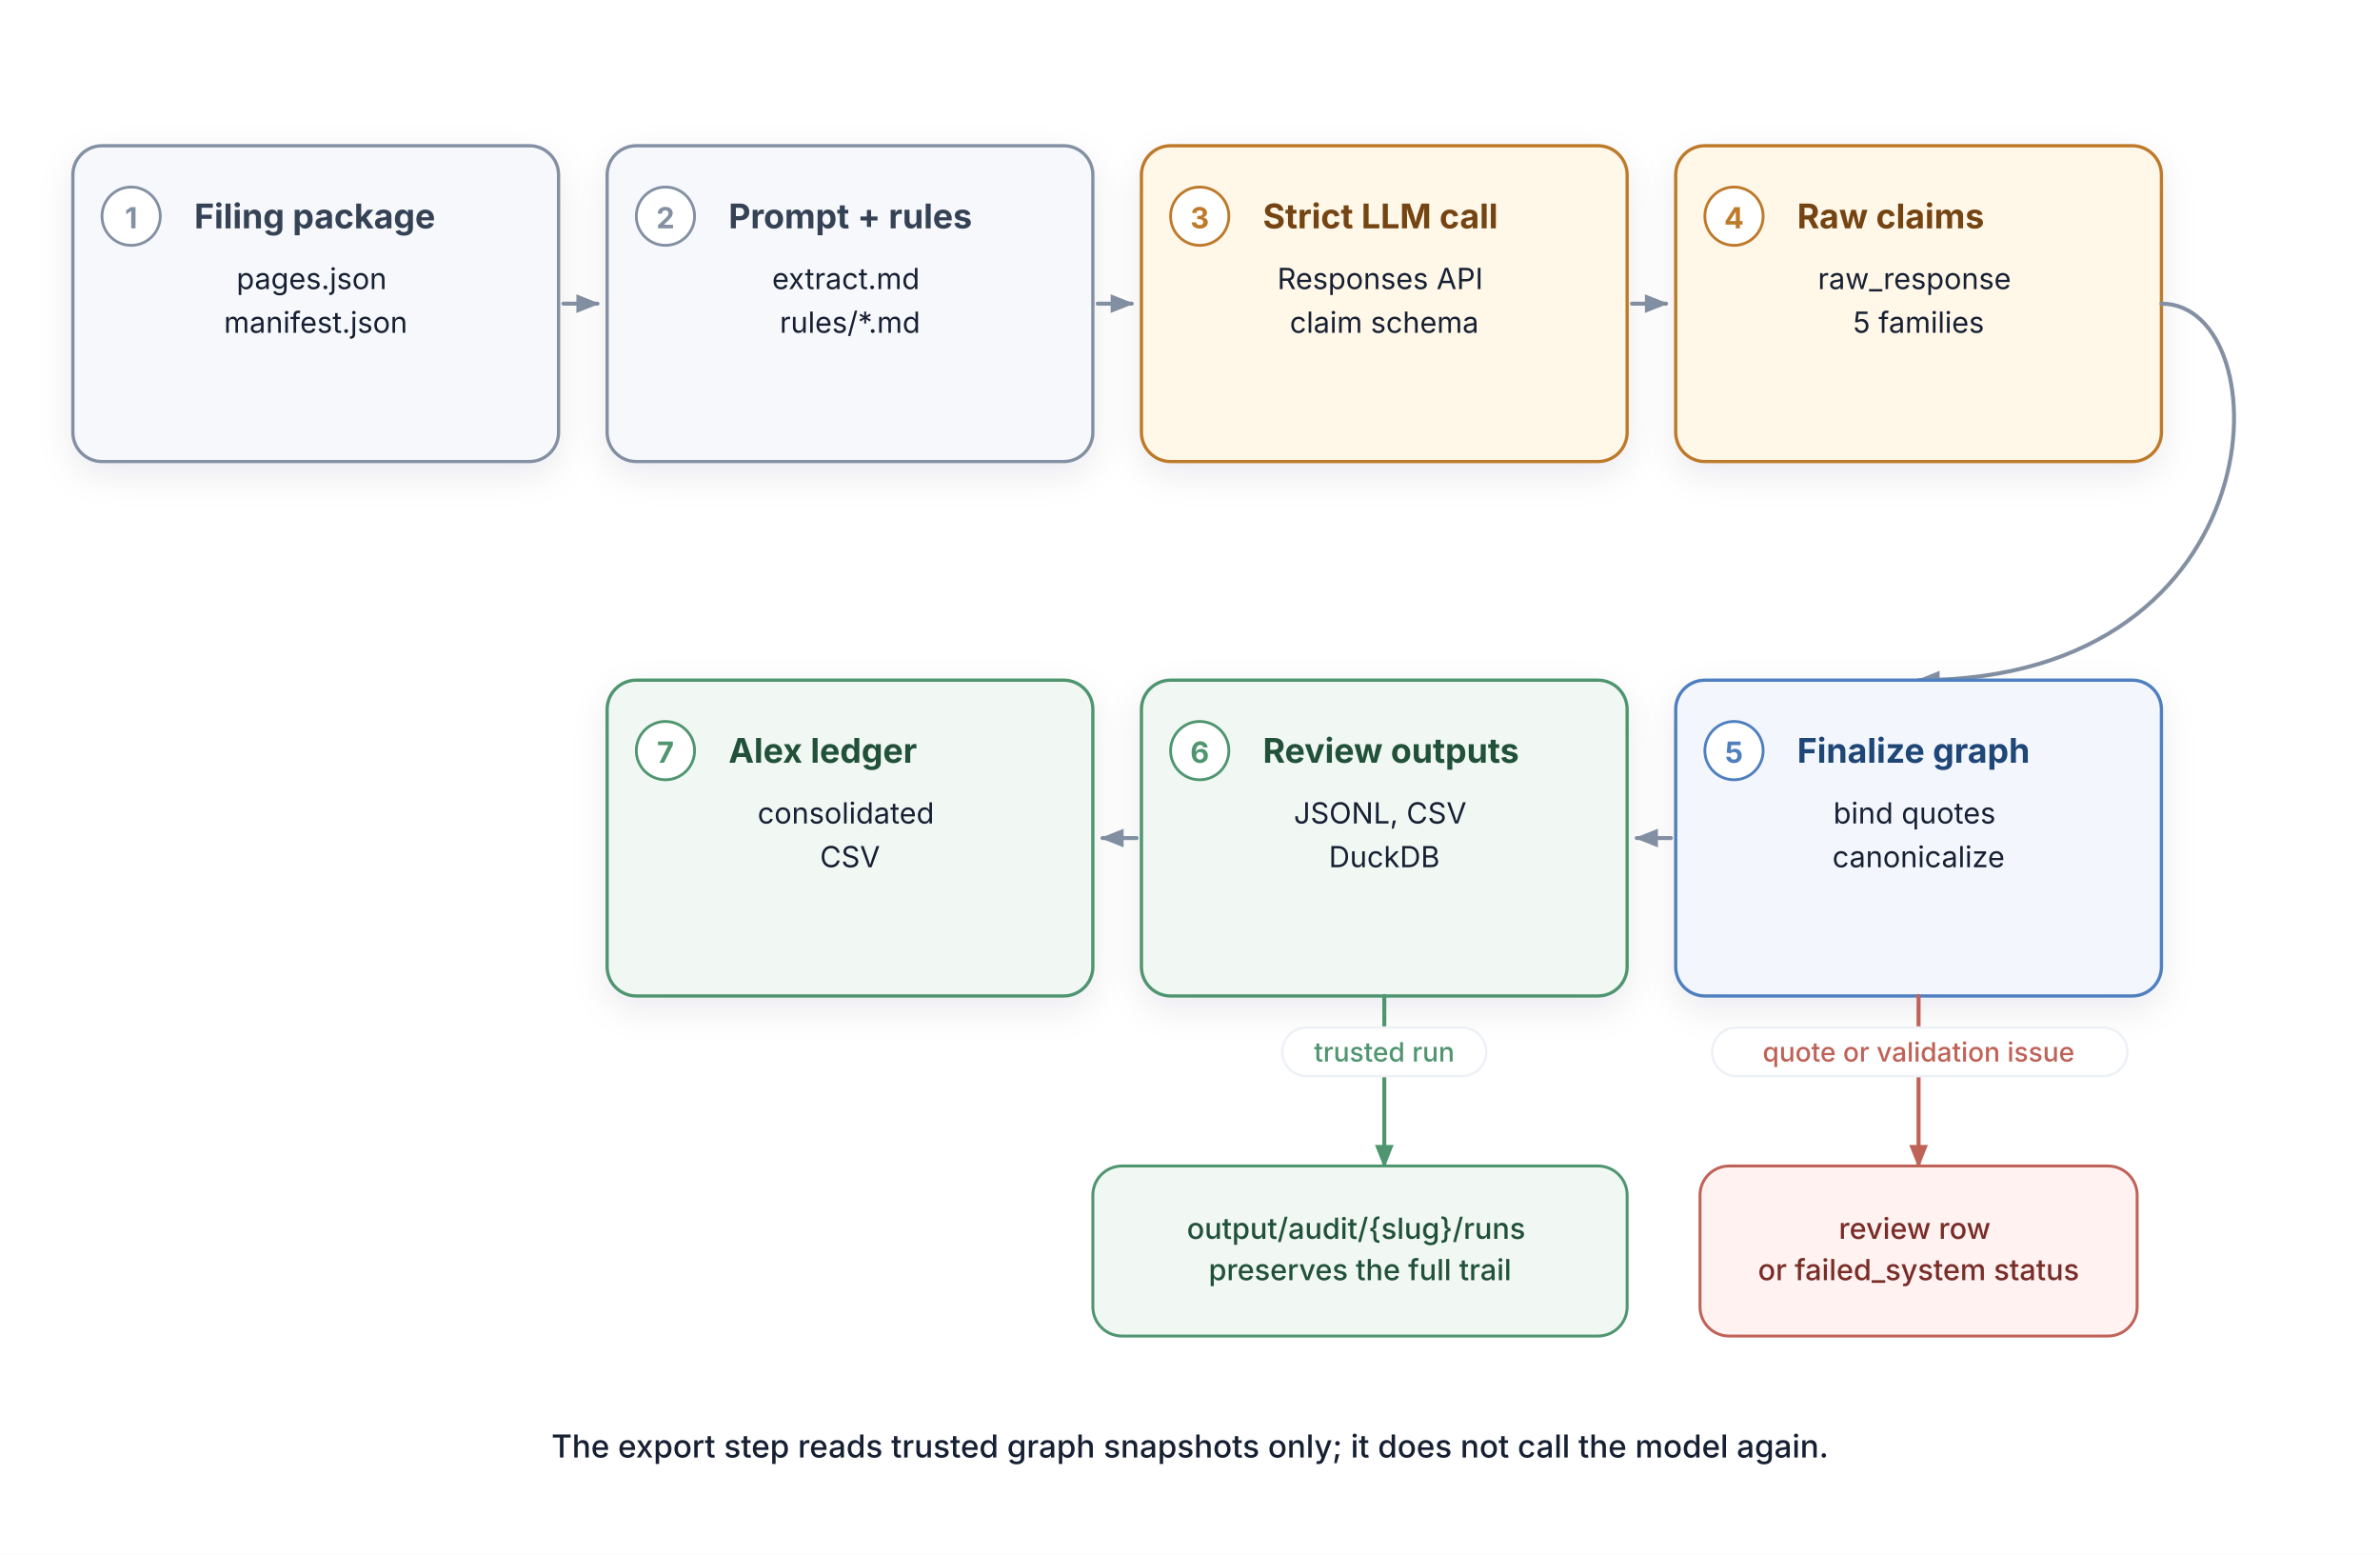
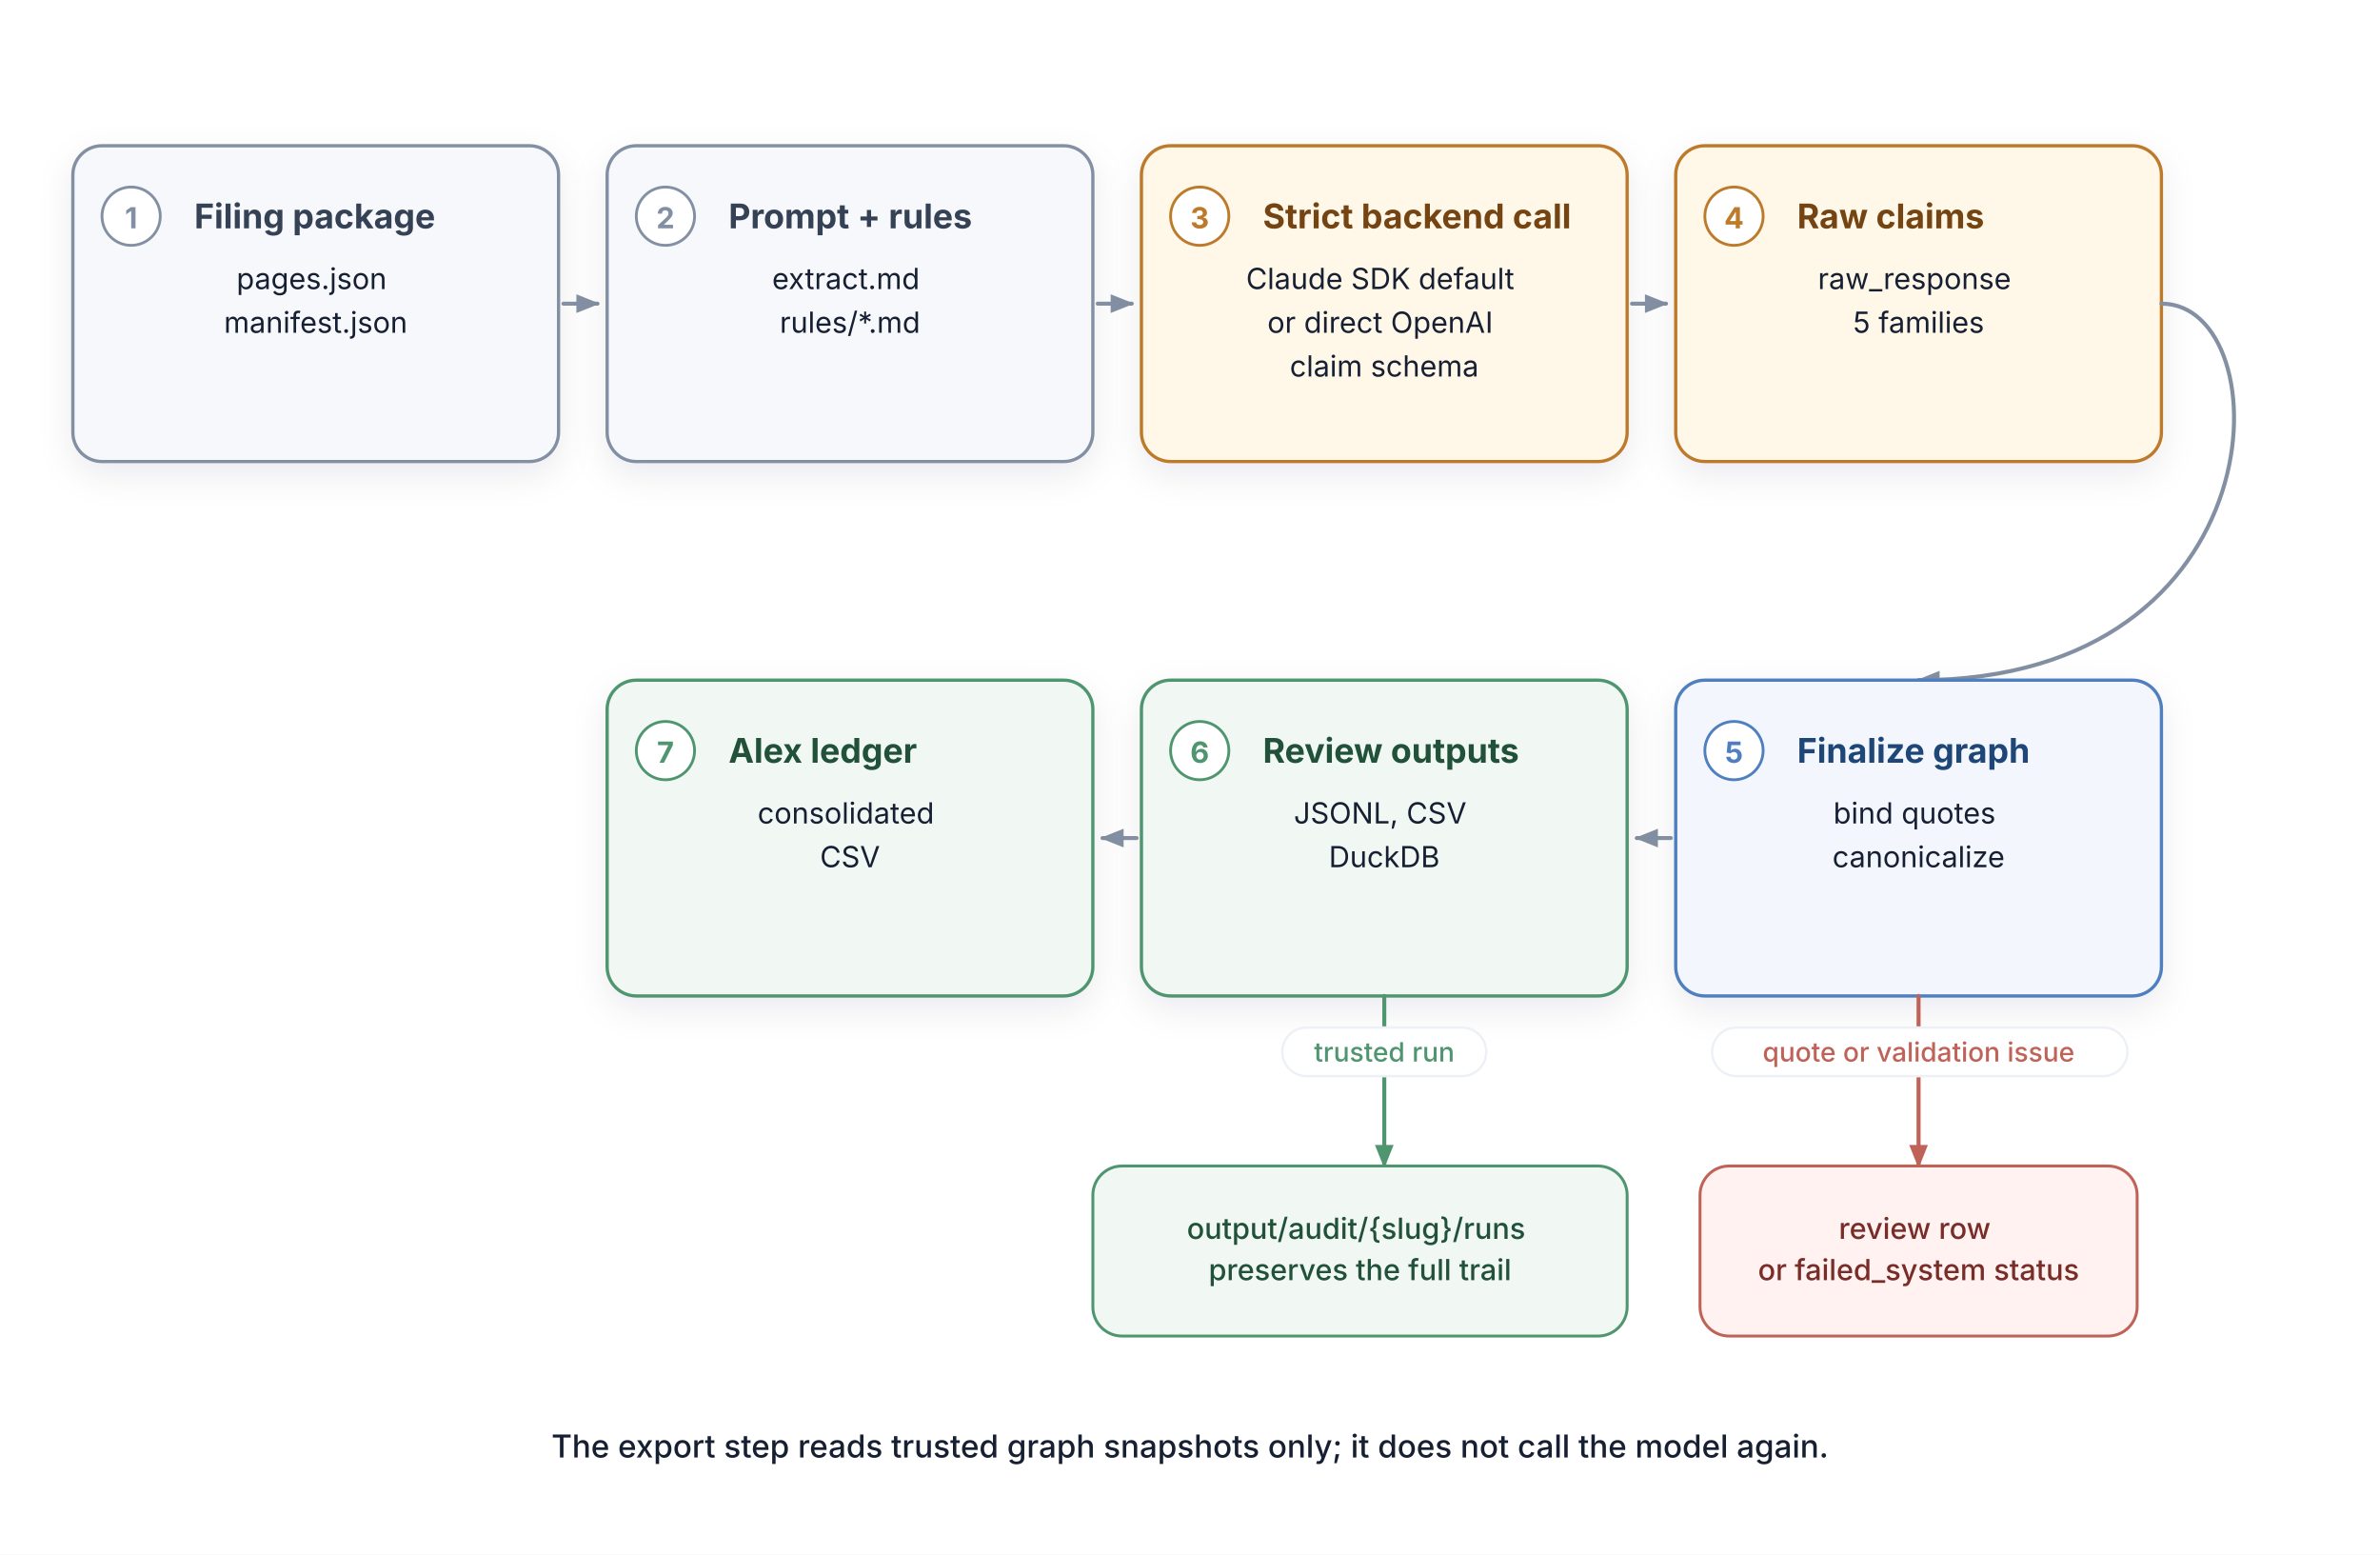
<svg xmlns="http://www.w3.org/2000/svg" width="980" height="640" viewBox="0 0 980 640" role="img" aria-labelledby="end-to-end-flow-for-one-filing">
  <defs>
    <filter id="softShadow" x="-8%" y="-12%" width="116%" height="130%">
      <feDropShadow dx="0" dy="5" stdDeviation="7" flood-color="#172033" flood-opacity="0.08" />
    </filter>
    <marker id="arrowSlate" viewBox="0 0 12 12" refX="10" refY="6" markerWidth="7" markerHeight="7" orient="auto">
      <path d="M 1 2 L 11 6 L 1 10 z" fill="#8390a3" />
    </marker>
    <marker id="arrowGreen" viewBox="0 0 12 12" refX="10" refY="6" markerWidth="7" markerHeight="7" orient="auto">
      <path d="M 1 2 L 11 6 L 1 10 z" fill="#4f956f" />
    </marker>
    <marker id="arrowRed" viewBox="0 0 12 12" refX="10" refY="6" markerWidth="7" markerHeight="7" orient="auto">
      <path d="M 1 2 L 11 6 L 1 10 z" fill="#bf6258" />
    </marker>
    <marker id="arrowAmber" viewBox="0 0 12 12" refX="10" refY="6" markerWidth="7" markerHeight="7" orient="auto">
      <path d="M 1 2 L 11 6 L 1 10 z" fill="#bd7a2b" />
    </marker>
  </defs>
  <rect x="0" y="0" width="980" height="640" fill="#ffffff" />
  <rect x="30" y="60" width="200" height="130" rx="12" fill="#f6f8fb" stroke="#8390a3" stroke-width="1.35" filter="url(#softShadow)" />
  <circle cx="54" cy="89" r="12" fill="#ffffff" stroke="#8390a3" stroke-width="1.15" />
  <text x="54" y="94" text-anchor="middle" font-family="'Source Sans 3', 'Inter', 'Avenir', system-ui, sans-serif" font-size="12" font-weight="700" fill="#8390a3">
    <tspan x="54" dy="0">1</tspan>
  </text>
  <text x="80" y="94" text-anchor="start" font-family="'Source Sans 3', 'Inter', 'Avenir', system-ui, sans-serif" font-size="14" font-weight="700" fill="#354255">
    <tspan x="80" dy="0">Filing package</tspan>
  </text>
  <text x="130" y="119" text-anchor="middle" font-family="'Source Sans 3', 'Inter', 'Avenir', system-ui, sans-serif" font-size="12" font-weight="400" fill="#172033">
    <tspan x="130" dy="0">pages.json</tspan>
    <tspan x="130" dy="18">manifest.json</tspan>
  </text>
  <path d="M 232 125 L 246 125" fill="none" stroke="#8390a3" stroke-width="1.65" stroke-linecap="round" marker-end="url(#arrowSlate)" />
  <rect x="250" y="60" width="200" height="130" rx="12" fill="#f6f8fb" stroke="#8390a3" stroke-width="1.35" filter="url(#softShadow)" />
  <circle cx="274" cy="89" r="12" fill="#ffffff" stroke="#8390a3" stroke-width="1.15" />
  <text x="274" y="94" text-anchor="middle" font-family="'Source Sans 3', 'Inter', 'Avenir', system-ui, sans-serif" font-size="12" font-weight="700" fill="#8390a3">
    <tspan x="274" dy="0">2</tspan>
  </text>
  <text x="300" y="94" text-anchor="start" font-family="'Source Sans 3', 'Inter', 'Avenir', system-ui, sans-serif" font-size="14" font-weight="700" fill="#354255">
    <tspan x="300" dy="0">Prompt + rules</tspan>
  </text>
  <text x="350" y="119" text-anchor="middle" font-family="'Source Sans 3', 'Inter', 'Avenir', system-ui, sans-serif" font-size="12" font-weight="400" fill="#172033">
    <tspan x="350" dy="0">extract.md</tspan>
    <tspan x="350" dy="18">rules/*.md</tspan>
  </text>
  <path d="M 452 125 L 466 125" fill="none" stroke="#8390a3" stroke-width="1.65" stroke-linecap="round" marker-end="url(#arrowSlate)" />
  <rect x="470" y="60" width="200" height="130" rx="12" fill="#fff7e8" stroke="#bd7a2b" stroke-width="1.35" filter="url(#softShadow)" />
  <circle cx="494" cy="89" r="12" fill="#ffffff" stroke="#bd7a2b" stroke-width="1.15" />
  <text x="494" y="94" text-anchor="middle" font-family="'Source Sans 3', 'Inter', 'Avenir', system-ui, sans-serif" font-size="12" font-weight="700" fill="#bd7a2b">
    <tspan x="494" dy="0">3</tspan>
  </text>
  <text x="520" y="94" text-anchor="start" font-family="'Source Sans 3', 'Inter', 'Avenir', system-ui, sans-serif" font-size="14" font-weight="700" fill="#744412">
-     <tspan x="520" dy="0">Strict LLM call</tspan>
+     <tspan x="520" dy="0">Strict backend call</tspan>
  </text>
  <text x="570" y="119" text-anchor="middle" font-family="'Source Sans 3', 'Inter', 'Avenir', system-ui, sans-serif" font-size="12" font-weight="400" fill="#172033">
-     <tspan x="570" dy="0">Responses API</tspan>
+     <tspan x="570" dy="0">Claude SDK default</tspan>
+     <tspan x="570" dy="18">or direct OpenAI</tspan>
    <tspan x="570" dy="18">claim schema</tspan>
  </text>
  <path d="M 672 125 L 686 125" fill="none" stroke="#8390a3" stroke-width="1.65" stroke-linecap="round" marker-end="url(#arrowSlate)" />
  <rect x="690" y="60" width="200" height="130" rx="12" fill="#fff7e8" stroke="#bd7a2b" stroke-width="1.35" filter="url(#softShadow)" />
  <circle cx="714" cy="89" r="12" fill="#ffffff" stroke="#bd7a2b" stroke-width="1.15" />
  <text x="714" y="94" text-anchor="middle" font-family="'Source Sans 3', 'Inter', 'Avenir', system-ui, sans-serif" font-size="12" font-weight="700" fill="#bd7a2b">
    <tspan x="714" dy="0">4</tspan>
  </text>
  <text x="740" y="94" text-anchor="start" font-family="'Source Sans 3', 'Inter', 'Avenir', system-ui, sans-serif" font-size="14" font-weight="700" fill="#744412">
    <tspan x="740" dy="0">Raw claims</tspan>
  </text>
  <text x="790" y="119" text-anchor="middle" font-family="'Source Sans 3', 'Inter', 'Avenir', system-ui, sans-serif" font-size="12" font-weight="400" fill="#172033">
    <tspan x="790" dy="0">raw_response</tspan>
    <tspan x="790" dy="18">5 families</tspan>
  </text>
  <path d="M 890 125 C 940 125, 940 280, 790 280" fill="none" stroke="#8390a3" stroke-width="1.65" stroke-linecap="round" marker-end="url(#arrowSlate)" />
  <rect x="690" y="280" width="200" height="130" rx="12" fill="#f3f7fd" stroke="#4f7fbf" stroke-width="1.35" filter="url(#softShadow)" />
  <circle cx="714" cy="309" r="12" fill="#ffffff" stroke="#4f7fbf" stroke-width="1.15" />
  <text x="714" y="314" text-anchor="middle" font-family="'Source Sans 3', 'Inter', 'Avenir', system-ui, sans-serif" font-size="12" font-weight="700" fill="#4f7fbf">
    <tspan x="714" dy="0">5</tspan>
  </text>
  <text x="740" y="314" text-anchor="start" font-family="'Source Sans 3', 'Inter', 'Avenir', system-ui, sans-serif" font-size="14" font-weight="700" fill="#1e4677">
    <tspan x="740" dy="0">Finalize graph</tspan>
  </text>
  <text x="790" y="339" text-anchor="middle" font-family="'Source Sans 3', 'Inter', 'Avenir', system-ui, sans-serif" font-size="12" font-weight="400" fill="#172033">
    <tspan x="790" dy="0">bind quotes</tspan>
    <tspan x="790" dy="18">canonicalize</tspan>
  </text>
  <path d="M 688 345 L 674 345" fill="none" stroke="#8390a3" stroke-width="1.65" stroke-linecap="round" marker-end="url(#arrowSlate)" />
  <rect x="470" y="280" width="200" height="130" rx="12" fill="#f1f8f4" stroke="#4f956f" stroke-width="1.35" filter="url(#softShadow)" />
  <circle cx="494" cy="309" r="12" fill="#ffffff" stroke="#4f956f" stroke-width="1.15" />
  <text x="494" y="314" text-anchor="middle" font-family="'Source Sans 3', 'Inter', 'Avenir', system-ui, sans-serif" font-size="12" font-weight="700" fill="#4f956f">
    <tspan x="494" dy="0">6</tspan>
  </text>
  <text x="520" y="314" text-anchor="start" font-family="'Source Sans 3', 'Inter', 'Avenir', system-ui, sans-serif" font-size="14" font-weight="700" fill="#22513a">
    <tspan x="520" dy="0">Review outputs</tspan>
  </text>
  <text x="570" y="339" text-anchor="middle" font-family="'Source Sans 3', 'Inter', 'Avenir', system-ui, sans-serif" font-size="12" font-weight="400" fill="#172033">
    <tspan x="570" dy="0">JSONL, CSV</tspan>
    <tspan x="570" dy="18">DuckDB</tspan>
  </text>
  <path d="M 468 345 L 454 345" fill="none" stroke="#8390a3" stroke-width="1.65" stroke-linecap="round" marker-end="url(#arrowSlate)" />
  <rect x="250" y="280" width="200" height="130" rx="12" fill="#f1f8f4" stroke="#4f956f" stroke-width="1.35" filter="url(#softShadow)" />
  <circle cx="274" cy="309" r="12" fill="#ffffff" stroke="#4f956f" stroke-width="1.15" />
  <text x="274" y="314" text-anchor="middle" font-family="'Source Sans 3', 'Inter', 'Avenir', system-ui, sans-serif" font-size="12" font-weight="700" fill="#4f956f">
    <tspan x="274" dy="0">7</tspan>
  </text>
  <text x="300" y="314" text-anchor="start" font-family="'Source Sans 3', 'Inter', 'Avenir', system-ui, sans-serif" font-size="14" font-weight="700" fill="#22513a">
    <tspan x="300" dy="0">Alex ledger</tspan>
  </text>
  <text x="350" y="339" text-anchor="middle" font-family="'Source Sans 3', 'Inter', 'Avenir', system-ui, sans-serif" font-size="12" font-weight="400" fill="#172033">
    <tspan x="350" dy="0">consolidated</tspan>
    <tspan x="350" dy="18">CSV</tspan>
  </text>
  <path d="M 790 410 L 790 480" fill="none" stroke="#bf6258" stroke-width="1.65" stroke-linecap="round" marker-end="url(#arrowRed)" />
  <rect x="705" y="423" width="171" height="20" rx="10" fill="#ffffff" stroke="#edf1f6" stroke-width="1" />
  <text x="790" y="437" text-anchor="middle" font-family="'Source Sans 3', 'Inter', 'Avenir', system-ui, sans-serif" font-size="11" font-weight="500" fill="#bf6258">
    <tspan x="790" dy="0">quote or validation issue</tspan>
  </text>
  <rect x="700" y="480" width="180" height="70" rx="12" fill="#fff2f0" stroke="#bf6258" stroke-width="1.2" />
  <text x="790" y="510" text-anchor="middle" font-family="'Source Sans 3', 'Inter', 'Avenir', system-ui, sans-serif" font-size="12" font-weight="500" fill="#792d28">
    <tspan x="790" dy="0">review row</tspan>
    <tspan x="790" dy="17">or failed_system status</tspan>
  </text>
  <path d="M 570 410 L 570 480" fill="none" stroke="#4f956f" stroke-width="1.65" stroke-linecap="round" marker-end="url(#arrowGreen)" />
  <rect x="528" y="423" width="84" height="20" rx="10" fill="#ffffff" stroke="#edf1f6" stroke-width="1" />
  <text x="570" y="437" text-anchor="middle" font-family="'Source Sans 3', 'Inter', 'Avenir', system-ui, sans-serif" font-size="11" font-weight="500" fill="#4f956f">
    <tspan x="570" dy="0">trusted run</tspan>
  </text>
  <rect x="450" y="480" width="220" height="70" rx="12" fill="#f1f8f4" stroke="#4f956f" stroke-width="1.2" />
  <text x="560" y="510" text-anchor="middle" font-family="'Source Sans 3', 'Inter', 'Avenir', system-ui, sans-serif" font-size="12" font-weight="500" fill="#22513a">
    <tspan x="560" dy="0">output/audit/{slug}/runs</tspan>
    <tspan x="560" dy="17">preserves the full trail</tspan>
  </text>
  <text x="490" y="600" text-anchor="middle" font-family="'Source Sans 3', 'Inter', 'Avenir', system-ui, sans-serif" font-size="13" font-weight="500" fill="#172033">
    <tspan x="490" dy="0">The export step reads trusted graph snapshots only; it does not call the model again.</tspan>
  </text>
</svg>
